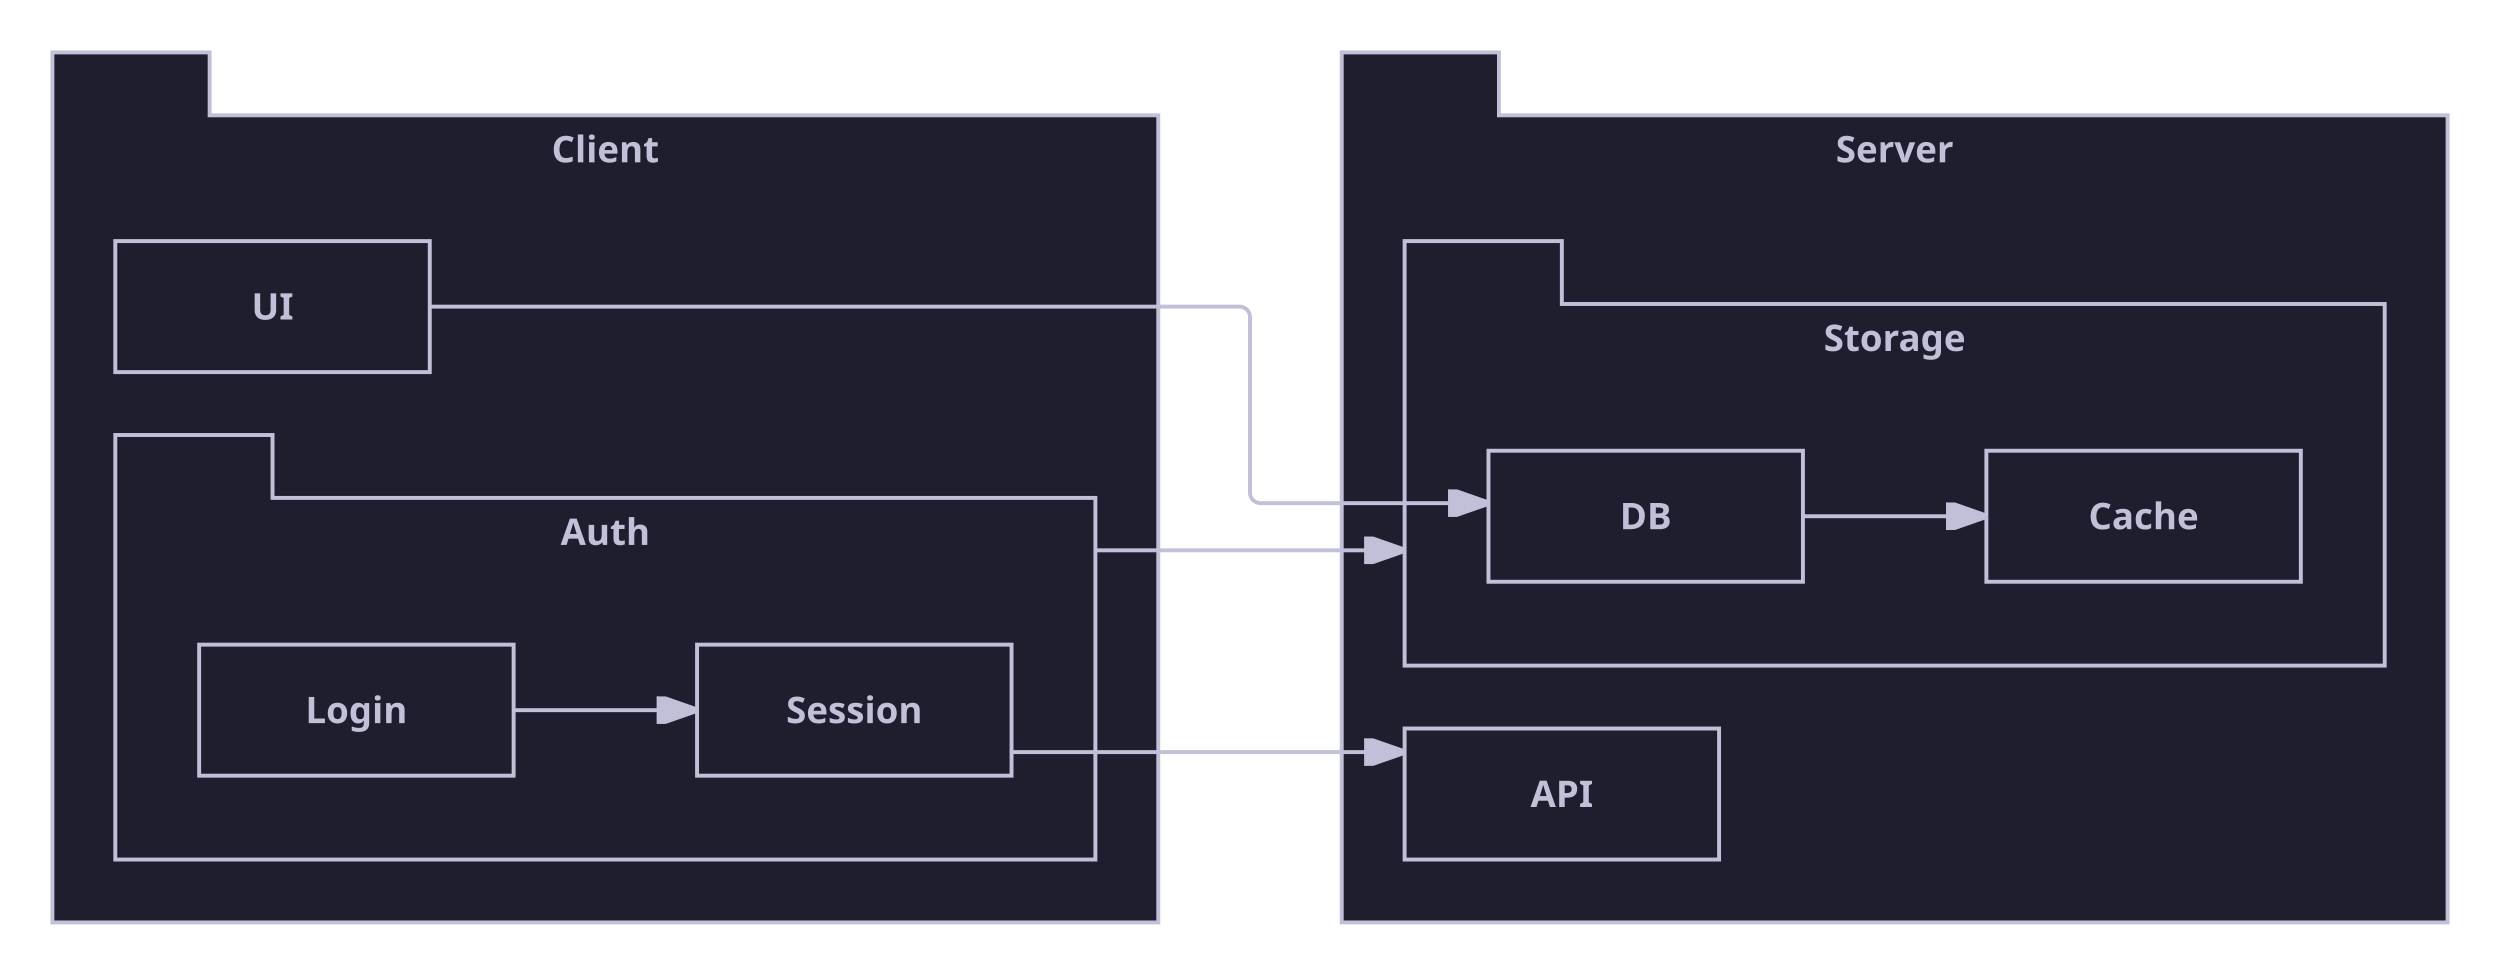
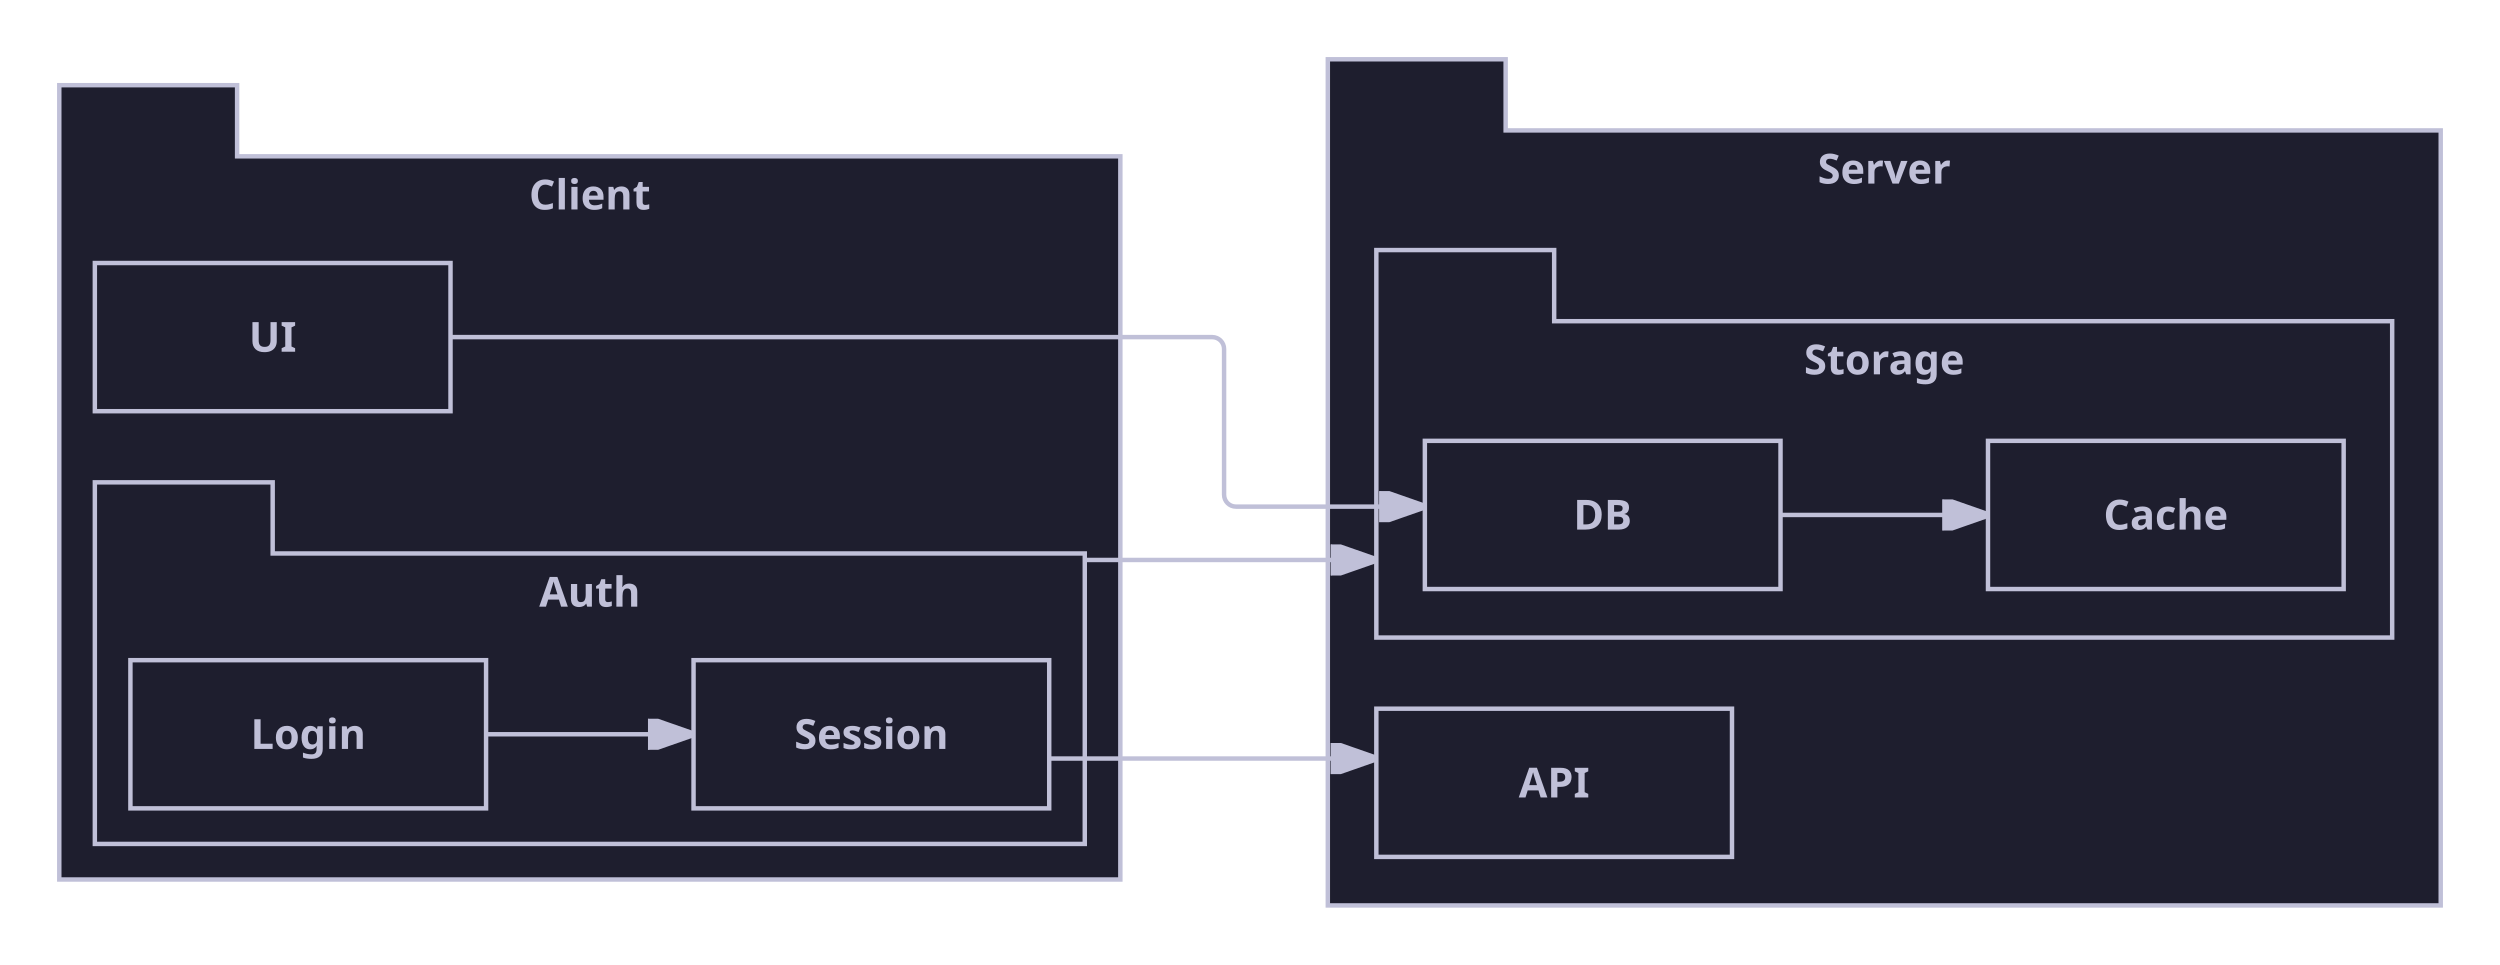
- <svg xmlns="http://www.w3.org/2000/svg" width="954.00" height="372.00" viewBox="0 0 954.00 372.00">
+ <svg xmlns="http://www.w3.org/2000/svg" width="843.49" height="325.49" viewBox="0 0 843.49 325.49">
  <defs>
    <marker id="line-end-open-chevron" markerWidth="10.248" markerHeight="7" refX="10.248" refY="3.5" orient="auto">
      <polyline points="0 0, 10 3.5, 0 7" fill="none" stroke="#C0C0D8" stroke-width="1.50" stroke-linejoin="bevel" />
    </marker>
    <marker id="line-end-hollow-triangle" markerWidth="10.248" markerHeight="7" refX="10.248" refY="3.5" orient="auto">
      <polygon points="0 0, 10 3.5, 0 7" fill="#1E1E2E" stroke="#C0C0D8" stroke-width="1.50" stroke-linejoin="bevel" />
    </marker>
    <marker id="line-end-filled-arrow" markerWidth="10.248" markerHeight="7" refX="10.248" refY="3.5" orient="auto">
      <polygon points="0 0, 10 3.5, 0 7" fill="#C0C0D8" stroke="#C0C0D8" stroke-width="1.50" stroke-linejoin="bevel" />
    </marker>
    <marker id="line-end-hollow-triangle-crossbar" markerWidth="14.748" markerHeight="7" refX="14.748" refY="3.5" orient="auto">
      <polygon points="4.5 0, 14.5 3.5, 4.5 7" fill="#1E1E2E" stroke="#C0C0D8" stroke-width="1.50" stroke-linejoin="bevel" />
      <line x1="1" y1="0" x2="1" y2="7" stroke="#C0C0D8" stroke-width="1.50" />
    </marker>
    <marker id="line-end-hollow-diamond" markerWidth="14" markerHeight="8" refX="13.416" refY="4" orient="auto">
      <polygon points="1 4, 7 0, 13 4, 7 8" fill="#1E1E2E" stroke="#C0C0D8" stroke-width="1.50" stroke-linejoin="bevel" />
    </marker>
    <marker id="line-end-filled-diamond" markerWidth="14" markerHeight="8" refX="13.416" refY="4" orient="auto">
      <polygon points="1 4, 7 0, 13 4, 7 8" fill="#C0C0D8" stroke="#C0C0D8" stroke-width="1.50" stroke-linejoin="bevel" />
    </marker>
    <marker id="line-end-circle" markerWidth="10" markerHeight="10" refX="9.75" refY="5" orient="auto">
      <circle cx="5" cy="5" r="4" fill="#1E1E2E" stroke="#C0C0D8" stroke-width="1.50" />
    </marker>
    <marker id="line-end-bar" markerWidth="4" markerHeight="12" refX="2.75" refY="6" orient="auto">
      <line x1="2" y1="0" x2="2" y2="12" stroke="#C0C0D8" stroke-width="1.50" />
    </marker>
    <filter id="label-bg" x="-0.05" y="-0.05" width="1.1" height="1.1">
      <feFlood flood-color="#1E1E2E" />
      <feComposite in="SourceGraphic" operator="over" />
    </filter>
  </defs>
-   <path d="M 20.00 44.00 L 20.00 20.00 L 80.00 20.00 L 80.00 44.00 L 442.00 44.00 L 442.00 352.00 L 20.00 352.00 Z" fill="#1E1E2E" stroke="#C0C0D8" stroke-width="1.50" />
-   <text x="231.00" y="57.00" font-family="Noto Sans, sans-serif" font-size="14.00" font-weight="bold" fill="#C0C0D8" text-anchor="middle" dominant-baseline="middle">Client</text>
-   <rect x="44.00" y="92.00" width="120.00" height="50.00" fill="#1E1E2E" stroke="#C0C0D8" stroke-width="1.50" />
-   <text x="104.00" y="117.00" font-family="Noto Sans, sans-serif" font-size="14.00" font-weight="bold" fill="#C0C0D8" text-anchor="middle" dominant-baseline="middle">UI</text>
-   <path d="M 44.00 190.00 L 44.00 166.00 L 104.00 166.00 L 104.00 190.00 L 418.00 190.00 L 418.00 328.00 L 44.00 328.00 Z" fill="#1E1E2E" stroke="#C0C0D8" stroke-width="1.50" />
-   <text x="231.00" y="203.00" font-family="Noto Sans, sans-serif" font-size="14.00" font-weight="bold" fill="#C0C0D8" text-anchor="middle" dominant-baseline="middle">Auth</text>
-   <rect x="76.00" y="246.00" width="120.00" height="50.00" fill="#1E1E2E" stroke="#C0C0D8" stroke-width="1.50" />
-   <text x="136.00" y="271.00" font-family="Noto Sans, sans-serif" font-size="14.00" font-weight="bold" fill="#C0C0D8" text-anchor="middle" dominant-baseline="middle">Login</text>
-   <rect x="266.00" y="246.00" width="120.00" height="50.00" fill="#1E1E2E" stroke="#C0C0D8" stroke-width="1.50" />
-   <text x="326.00" y="271.00" font-family="Noto Sans, sans-serif" font-size="14.00" font-weight="bold" fill="#C0C0D8" text-anchor="middle" dominant-baseline="middle">Session</text>
-   <path d="M 196.00 271.00 L 266.00 271.00" fill="none" stroke="#C0C0D8" stroke-width="1.50" marker-end="url(#line-end-filled-arrow)" />
-   <path d="M 512.00 44.00 L 512.00 20.00 L 572.00 20.00 L 572.00 44.00 L 934.00 44.00 L 934.00 352.00 L 512.00 352.00 Z" fill="#1E1E2E" stroke="#C0C0D8" stroke-width="1.50" />
-   <text x="723.00" y="57.00" font-family="Noto Sans, sans-serif" font-size="14.00" font-weight="bold" fill="#C0C0D8" text-anchor="middle" dominant-baseline="middle">Server</text>
-   <path d="M 536.00 116.00 L 536.00 92.00 L 596.00 92.00 L 596.00 116.00 L 910.00 116.00 L 910.00 254.00 L 536.00 254.00 Z" fill="#1E1E2E" stroke="#C0C0D8" stroke-width="1.50" />
-   <text x="723.00" y="129.00" font-family="Noto Sans, sans-serif" font-size="14.00" font-weight="bold" fill="#C0C0D8" text-anchor="middle" dominant-baseline="middle">Storage</text>
-   <rect x="568.00" y="172.00" width="120.00" height="50.00" fill="#1E1E2E" stroke="#C0C0D8" stroke-width="1.50" />
-   <text x="628.00" y="197.00" font-family="Noto Sans, sans-serif" font-size="14.00" font-weight="bold" fill="#C0C0D8" text-anchor="middle" dominant-baseline="middle">DB</text>
-   <rect x="758.00" y="172.00" width="120.00" height="50.00" fill="#1E1E2E" stroke="#C0C0D8" stroke-width="1.50" />
-   <text x="818.00" y="197.00" font-family="Noto Sans, sans-serif" font-size="14.00" font-weight="bold" fill="#C0C0D8" text-anchor="middle" dominant-baseline="middle">Cache</text>
-   <path d="M 688.00 197.00 L 758.00 197.00" fill="none" stroke="#C0C0D8" stroke-width="1.50" marker-end="url(#line-end-filled-arrow)" />
-   <rect x="536.00" y="278.00" width="120.00" height="50.00" fill="#1E1E2E" stroke="#C0C0D8" stroke-width="1.50" />
-   <text x="596.00" y="303.00" font-family="Noto Sans, sans-serif" font-size="14.00" font-weight="bold" fill="#C0C0D8" text-anchor="middle" dominant-baseline="middle">API</text>
-   <path d="M 386.00 287.00 L 536.00 287.00" fill="none" stroke="#C0C0D8" stroke-width="1.50" marker-end="url(#line-end-filled-arrow)" />
-   <path d="M 164.00 117.00 L 473.00 117.00 A 4.00 4.00 0 0 1 477.00 121.00 L 477.00 188.00 A 4.00 4.00 0 0 0 481.00 192.00 L 568.00 192.00" fill="none" stroke="#C0C0D8" stroke-width="1.50" marker-end="url(#line-end-filled-arrow)" />
-   <path d="M 418.00 210.00 L 536.00 210.00" fill="none" stroke="#C0C0D8" stroke-width="1.50" marker-end="url(#line-end-filled-arrow)" />
+   <path d="M 20.00 52.74 L 20.00 28.74 L 80.00 28.74 L 80.00 52.74 L 378.00 52.74 L 378.00 296.74 L 20.00 296.74 Z" fill="#1E1E2E" stroke="#C0C0D8" stroke-width="1.50" />
+   <text x="199.00" y="65.74" font-family="Noto Sans, sans-serif" font-size="14.00" font-weight="bold" fill="#C0C0D8" text-anchor="middle" dominant-baseline="middle">Client</text>
+   <rect x="32.00" y="88.74" width="120.00" height="50.00" fill="#1E1E2E" stroke="#C0C0D8" stroke-width="1.50" />
+   <text x="92.00" y="113.74" font-family="Noto Sans, sans-serif" font-size="14.00" font-weight="bold" fill="#C0C0D8" text-anchor="middle" dominant-baseline="middle">UI</text>
+   <path d="M 32.00 186.74 L 32.00 162.74 L 92.00 162.74 L 92.00 186.74 L 366.00 186.74 L 366.00 284.74 L 32.00 284.74 Z" fill="#1E1E2E" stroke="#C0C0D8" stroke-width="1.50" />
+   <text x="199.00" y="199.74" font-family="Noto Sans, sans-serif" font-size="14.00" font-weight="bold" fill="#C0C0D8" text-anchor="middle" dominant-baseline="middle">Auth</text>
+   <rect x="44.00" y="222.74" width="120.00" height="50.00" fill="#1E1E2E" stroke="#C0C0D8" stroke-width="1.50" />
+   <text x="104.00" y="247.74" font-family="Noto Sans, sans-serif" font-size="14.00" font-weight="bold" fill="#C0C0D8" text-anchor="middle" dominant-baseline="middle">Login</text>
+   <rect x="234.00" y="222.74" width="120.00" height="50.00" fill="#1E1E2E" stroke="#C0C0D8" stroke-width="1.50" />
+   <text x="294.00" y="247.74" font-family="Noto Sans, sans-serif" font-size="14.00" font-weight="bold" fill="#C0C0D8" text-anchor="middle" dominant-baseline="middle">Session</text>
+   <path d="M 164.00 247.74 L 234.00 247.74" fill="none" stroke="#C0C0D8" stroke-width="1.50" marker-end="url(#line-end-filled-arrow)" />
+   <path d="M 448.00 44.00 L 448.00 20.00 L 508.00 20.00 L 508.00 44.00 L 823.49 44.00 L 823.49 305.49 L 448.00 305.49 Z" fill="#1E1E2E" stroke="#C0C0D8" stroke-width="1.50" />
+   <text x="635.74" y="57.00" font-family="Noto Sans, sans-serif" font-size="14.00" font-weight="bold" fill="#C0C0D8" text-anchor="middle" dominant-baseline="middle">Server</text>
+   <path d="M 464.37 108.37 L 464.37 84.37 L 524.37 84.37 L 524.37 108.37 L 807.11 108.37 L 807.11 215.11 L 464.37 215.11 Z" fill="#1E1E2E" stroke="#C0C0D8" stroke-width="1.50" />
+   <text x="635.74" y="121.37" font-family="Noto Sans, sans-serif" font-size="14.00" font-weight="bold" fill="#C0C0D8" text-anchor="middle" dominant-baseline="middle">Storage</text>
+   <rect x="480.74" y="148.74" width="120.00" height="50.00" fill="#1E1E2E" stroke="#C0C0D8" stroke-width="1.50" />
+   <text x="540.74" y="173.74" font-family="Noto Sans, sans-serif" font-size="14.00" font-weight="bold" fill="#C0C0D8" text-anchor="middle" dominant-baseline="middle">DB</text>
+   <rect x="670.74" y="148.74" width="120.00" height="50.00" fill="#1E1E2E" stroke="#C0C0D8" stroke-width="1.50" />
+   <text x="730.74" y="173.74" font-family="Noto Sans, sans-serif" font-size="14.00" font-weight="bold" fill="#C0C0D8" text-anchor="middle" dominant-baseline="middle">Cache</text>
+   <path d="M 600.74 173.74 L 670.74 173.74" fill="none" stroke="#C0C0D8" stroke-width="1.50" marker-end="url(#line-end-filled-arrow)" />
+   <rect x="464.37" y="239.11" width="120.00" height="50.00" fill="#1E1E2E" stroke="#C0C0D8" stroke-width="1.50" />
+   <text x="524.37" y="264.11" font-family="Noto Sans, sans-serif" font-size="14.00" font-weight="bold" fill="#C0C0D8" text-anchor="middle" dominant-baseline="middle">API</text>
+   <path d="M 354.00 255.93 L 464.37 255.93" fill="none" stroke="#C0C0D8" stroke-width="1.50" marker-end="url(#line-end-filled-arrow)" />
+   <path d="M 152.00 113.74 L 409.00 113.74 A 4.00 4.00 0 0 1 413.00 117.74 L 413.00 166.93 A 4.00 4.00 0 0 0 417.00 170.93 L 480.74 170.93" fill="none" stroke="#C0C0D8" stroke-width="1.50" marker-end="url(#line-end-filled-arrow)" />
+   <path d="M 366.00 188.93 L 464.37 188.93" fill="none" stroke="#C0C0D8" stroke-width="1.50" marker-end="url(#line-end-filled-arrow)" />
</svg>
